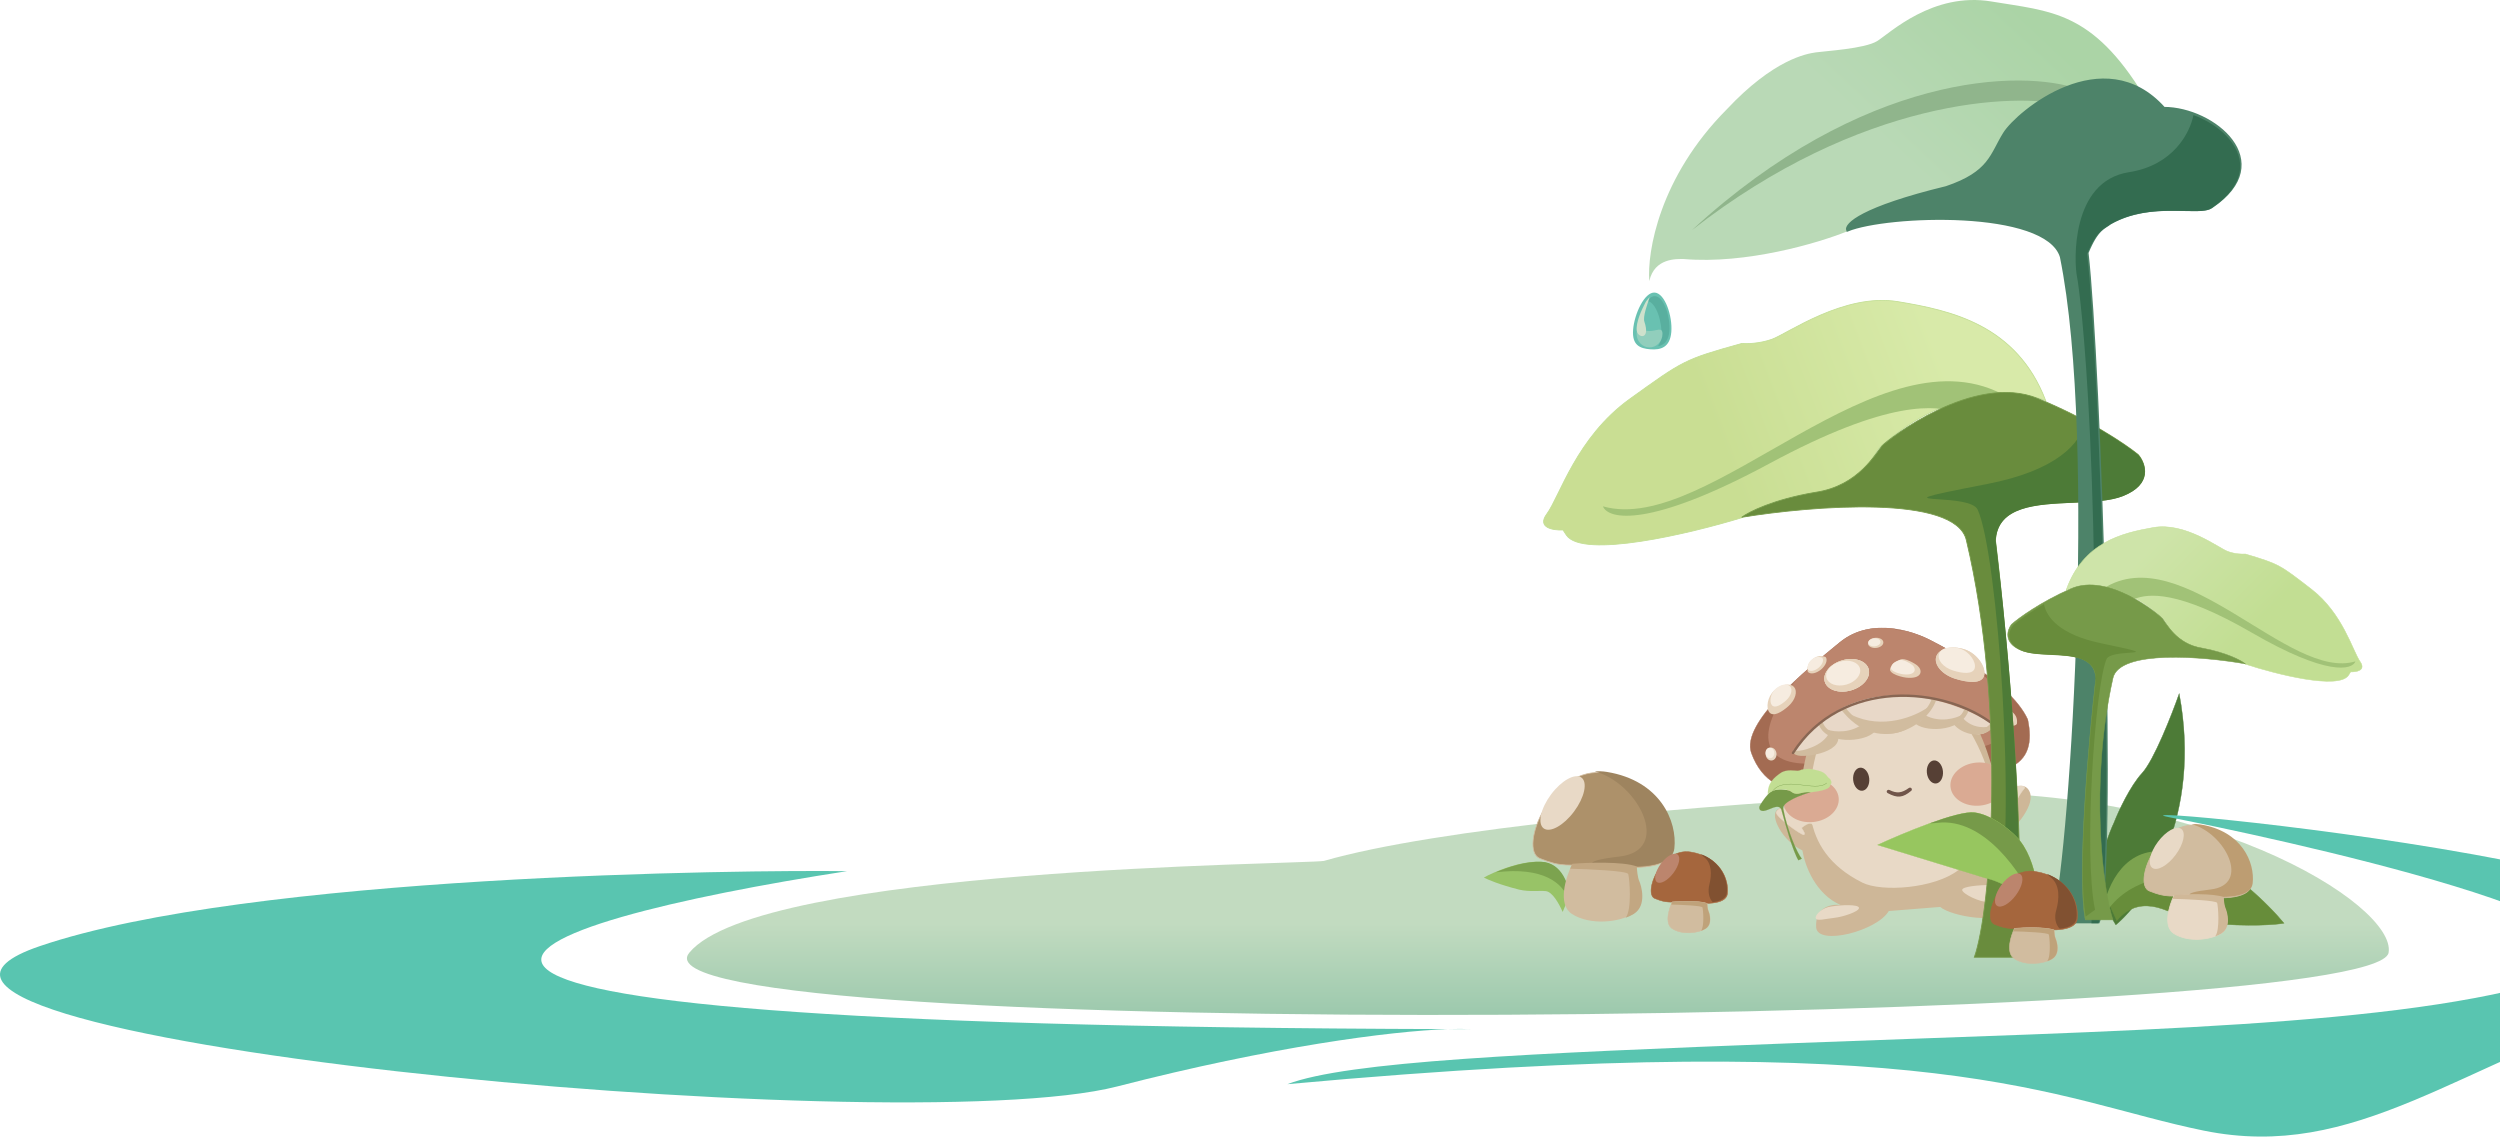
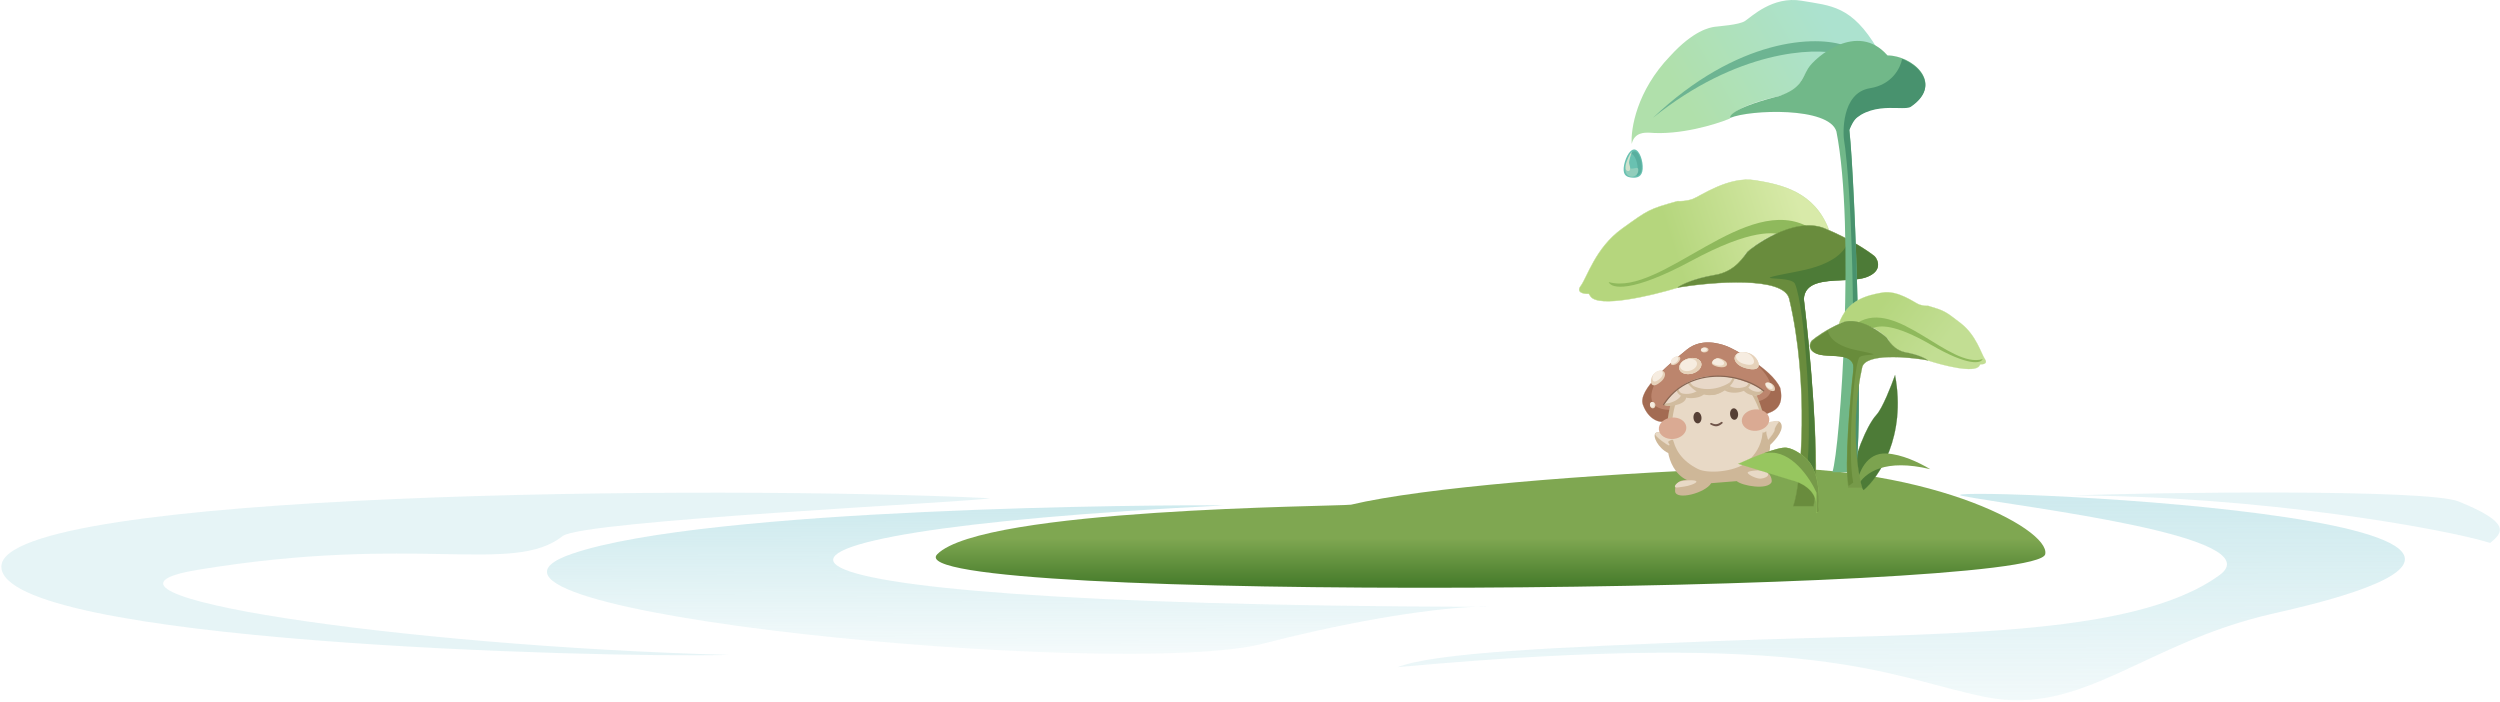
- <svg xmlns="http://www.w3.org/2000/svg" width="1372" height="624" fill="none">
-   <path d="M1051.2 435.587c-124.474 6.09-263.657 19.323-324.694 36.89-12.507 1.892-309.686 3.513-348.21 50.359-41.466 50.424 925.564 40.405 932.564 0 4.58-26.399-104.06-94.861-259.66-87.249Z" fill="url(#a)" />
-   <path d="M845.368 472.938c11.498.476 15.169 13.257 15.568 19.589l-3.342 7.95c-2.075-4.72-5.659-11.033-9.216-11.424-3.558-.391-8.707.519-14.618-.805-10.778-2.724-17.441-5.57-19.425-6.653 5.554-3.084 19.536-9.132 31.033-8.657Z" fill="#98C367" />
-   <path fill-rule="evenodd" clip-rule="evenodd" d="M820.849 478.731c26.341-3.252 36.782 6.165 39.848 14.627l.842-.829c-.399-6.331-4.07-19.113-15.568-19.588-8.482-.351-18.317 2.849-25.122 5.79Z" fill="#7CA34F" />
-   <path d="M1083.69 399.625c.35 5.928.19 14.693-.87 19.732 2.81 13.584 15.51 3.121 19.48 2.246 11.33-4.954 13.1-14.451 10.53-26.78-10.11-22.137-52.75-43.332-56.8-45.063l-.05-.023c-4.19-1.798-28.12-12.054-46.32 2.842-18.271 14.96-54.393 44.193-48.516 60.649 5.877 16.456 19.258 21.689 26.606 17.675 5.878-3.21 6.47-14.315 4.018-19.236 23.002-49.493 91.482-19.451 91.922-12.042Z" fill="#A36B52" stroke="#A36B52" stroke-width=".193" />
-   <path fill-rule="evenodd" clip-rule="evenodd" d="M1080.72 363.687c20.48 16.073 32.9 38.183 8.68 45.737-1.84.574-3.73 1.116-5.66 1.626.19-3.931.15-8.118-.05-11.423-.43-7.409-68.91-37.451-91.917 12.042.924 1.854 1.416 4.586 1.355 7.443-.682-.007-1.342-.015-1.978-.024-27.869-.366-25.625-22.206-5.077-46.33 7.968-7.388 16.337-14.237 22.737-19.479.29-.236.58-.469.86-.698 9.68-7.929 20.99-8.732 30.09-7.477.34.193.66.388.98.583 1.87.101 3.82.369 5.83.787 4.63 1.214 8.06 2.683 9.42 3.265l.05.022c1.94.833 12.8 6.16 24.68 13.926Z" fill="#BC856D" />
-   <path d="M1062.61 360.356c-1.4 4.459 3.25 9.889 10.37 12.128 7.13 2.239 14.47 2.897 15.87-1.561 1.41-4.459-3.66-12.346-10.79-14.585-7.13-2.24-14.05-.44-15.45 4.018Z" fill="#E8D9C6" />
-   <path d="M984.544 377.033c2.133 2.392.762 7.096-3.063 10.506-3.825 3.411-8.227 5.893-10.361 3.501-2.133-2.392-1.188-8.752 2.636-12.163 3.825-3.411 8.655-4.237 10.788-1.844Z" fill="#E6D2BA" />
-   <path d="M982.401 376.683c1.58 1.771.565 5.254-2.268 7.78-2.832 2.526-6.092 4.364-7.672 2.593-1.58-1.772-.88-6.482 1.952-9.008 2.832-2.525 6.409-3.137 7.988-1.365Z" fill="#F6ECE0" />
-   <path d="M1037.38 366.709c-1.44 3.015 6.95 5.329 10.28 5.286 7.19.208 7.52-4.113 4.74-6.599-1.51-1.35-7.05-4.447-9.31-3.496-3.55 1.496-4.63 2.16-5.71 4.809Z" fill="#E6D2BA" />
-   <path d="M1037.84 366.038c-1.13 2.349 5.41 4.152 8 4.118 5.61.162 5.87-3.204 3.7-5.142-1.18-1.051-5.5-3.464-7.26-2.724-2.76 1.166-3.6 1.683-4.44 3.748Z" fill="#F6ECE0" />
-   <ellipse cx="4.238" cy="2.793" rx="4.238" ry="2.793" transform="scale(-1 1) rotate(5.618 -4079.424 -10354.989)" fill="#E6D2BA" />
-   <ellipse cx="3.371" cy="2.215" rx="3.371" ry="2.215" transform="scale(-1 1) rotate(5.618 -4082.134 -10339.431)" fill="#F6ECE0" />
-   <ellipse cx="12.521" cy="8.572" rx="12.521" ry="8.572" transform="scale(-1 1) rotate(15.93 -1794.272 -3476.796)" fill="#E8D9C6" />
-   <ellipse cx="12.521" cy="8.572" rx="12.521" ry="8.572" transform="scale(-1 1) rotate(15.93 -1794.272 -3476.796)" fill="#E8D9C6" />
-   <ellipse cx="12.521" cy="8.572" rx="12.521" ry="8.572" transform="scale(-1 1) rotate(15.93 -1794.272 -3476.796)" fill="#E6D2BA" />
-   <ellipse cx="9.54" cy="6.531" rx="9.54" ry="6.531" transform="scale(-1 1) rotate(15.93 -1797.743 -3460.898)" fill="#F6ECE0" />
-   <path d="M992.141 368.685c1.291 1.556 4.524 1.003 7.221-1.234 2.698-2.237 3.838-5.312 2.548-6.868-2.18-.8-4.523-1.004-7.22 1.233-2.698 2.238-3.071 5.056-2.549 6.869Z" fill="#E6D2BA" />
-   <path d="M992.202 367.499c1.037 1.25 3.635.807 5.804-.992 2.164-1.798 3.084-4.269 2.044-5.52-1.749-.643-3.632-.807-5.8.992-2.169 1.798-2.468 4.063-2.048 5.52Z" fill="#F6ECE0" />
-   <path d="M1096.88 389.502c-1.25 1.59-.03 4.634 2.73 6.798 2.76 2.164 6 2.63 7.25 1.04.32-2.301.03-4.634-2.73-6.798-2.76-2.164-5.59-1.933-7.25-1.04Z" fill="#E6D2BA" />
-   <path d="M1096.87 389.26c-.95 1.213-.02 3.535 2.08 5.186 2.11 1.651 4.58 2.007 5.54.793.24-1.755.02-3.535-2.09-5.186-2.1-1.651-4.26-1.475-5.53-.793Z" fill="#F6ECE0" />
-   <path d="M1062.61 360.356c-1.4 4.459 3.25 9.889 10.37 12.128 7.13 2.239 14.47 2.897 15.87-1.561 1.41-4.459-3.66-12.346-10.79-14.585-7.13-2.24-14.05-.44-15.45 4.018Z" fill="#E6D2BA" />
-   <path d="M1064.13 358.941c-1.05 3.325 2.41 7.374 7.73 9.044 5.32 1.669 10.79 2.16 11.84-1.165 1.04-3.324-2.74-9.206-8.06-10.876-5.31-1.67-10.47-.328-11.51 2.997Z" fill="#F6ECE0" />
-   <ellipse cx="2.986" cy="3.564" rx="2.986" ry="3.564" transform="scale(-1 1) rotate(5.618 -4665.177 -9726.516)" fill="#E8D9C6" />
-   <ellipse cx="2.408" cy="2.89" rx="2.408" ry="2.89" transform="scale(-1 1) rotate(5.618 -4665.752 -9714.72)" fill="#F6ECE0" />
-   <path d="M1082.47 394.664c8.45 13.859 13.33 35.075 14.71 43.951 8.23-9.236 13.75-7.827 15.47-5.968 6.1 6.703-4.76 19.479-10.95 25.03-.38 15.568-8.09 25.735-11.9 28.873 11.23-1.668 14.19 8.087 13.52 12.199-4.4 9.143-32.47 4.224-38.53-1.026l-28.23 2.251c-6.37 10.943-39.036 19.345-39.863 8.975-.682-11.463 8.663-12.961 13.423-12.278-13.862-6.084-19.557-21.512-20.972-29.967-10.94-5.119-18.033-18.924-13.853-22.253 3.343-2.663 10.29 1.064 11.952 2.929.484-25.934 6.471-42.87 9.404-48.096 25.089-7.315 77.369-18.479 85.819-4.62Z" fill="#CEB798" />
-   <path d="M997.835 409.199c1.858-6.886 68.795-16.266 80.805-12.013 28.29 44.817 9.89 69.734-3.93 80.363-13.14 10.099-41.97 12.161-52.66 6.825-36.474-18.213-30.657-51.304-24.215-75.175Z" fill="#E8D9C6" />
-   <ellipse cx="4.431" cy="6.357" rx="4.431" ry="6.357" transform="scale(-1 1) rotate(5.618 -4781.129 -10651.123)" fill="#564035" />
-   <ellipse cx="4.431" cy="6.357" rx="4.431" ry="6.357" transform="scale(-1 1) rotate(5.618 -4801.463 -10236.922)" fill="#564035" />
-   <path d="M1049.24 433.141c-.08-.787-1.01-1.171-1.64-.704-3.97 2.896-6.73 3.077-10.7 1.107-.7-.346-1.54.192-1.46.967.03.312.21.591.49.739 5.4 2.891 8.36 2.581 12.97-1.265a.997.997 0 0 0 .34-.844Z" fill="#70554A" />
-   <path d="M985.683 411.768c31.437-46.452 85.067-28.887 107.957-14.298-5.55 10.457-16.15 3.396-19.8-1.536-11.66 6.567-19.35 2.355-22.69-.478-9.07 7.009-19.19 6.243-23.12 4.985-1.33 3.847-14.42 4.321-20.8 4.078 3.66 7.673-25.043 12.045-21.547 7.249Z" fill="#E8D8C8" stroke="#E8D9C6" stroke-width=".193" />
-   <path d="M1061.34 383.922c-4.83 13.928-31.19 29.297-50.08 4.539" stroke="#D1BC9F" stroke-width="2.504" />
-   <path d="M1027.86 400.763c-5.08 5.34-25.56 6.773-28.77-4.235" stroke="#D1BC9F" stroke-width="2.504" />
-   <path d="M1007.61 404.496c1.13 8.503-23.964 11.165-22.099 7.498M1079.14 389.719c-4.12 11.245-23.92 10.676-27.79 5.83" stroke="#D1BC9F" stroke-width="2.504" />
-   <path d="M1093.63 397.294c-4.86 7.736-16.89 4.467-20.61-.877" stroke="#D1BC9F" stroke-width="2.504" />
-   <path d="M1094.57 398.072c-27.4-21.791-83.97-26.195-110.582 15.136" stroke="#886653" stroke-width="1.348" stroke-linecap="round" />
-   <path d="M1076.84 488.469c.2 2.064 9.97 6.955 14.58 6.502 4.6-.453 8.17-2.494 7.97-4.559-.2-2.064-3.22-5.2-7.82-4.747-4.93.098-14.93.739-14.73 2.804ZM1020.21 498.225c.21 2.064-9.08 5.054-13.68 5.507-4.61.453-9.862 2.086-10.065.022-.203-2.065 3.975-5.811 8.575-6.264 4.85-.864 14.97-1.33 15.17.735Z" fill="#E8D9C6" />
-   <path d="M1106.58 440.962c-.08-2.486 3.31-7.069 4.44-8.255 2.01-3.45-13.45.268-19.3 2.303-.12 3.077.12 9.194 2 9.041 1.88-.153 3.24-1.117 3.68-1.58.21 3.792 1.47 7.924 2.08 9.517 2.4-2.64 7.18-8.539 7.1-11.026Z" fill="#E8D9C6" stroke="#E8D9C6" stroke-width=".193" />
-   <path d="M1057.95 388.219c-6.67 4.835-24.75 12.465-41.79 4.111 7.73 8.588 26.92 19.789 41.79-4.111ZM1056.6 392.514c7.82 4.313 16.89 1.744 20.28-.299-1.73 3.795-8.93 10.046-23.96 4.682l3.68-4.383ZM1077.36 394.228c5.33 5.9 13.06 5.286 16.17 3.988-2.14 3.375-9.14 8.011-19.99-.448l3.82-3.54ZM1003.78 402.258c-3.34 7.213-14.94 10.155-18.291 9.835 3.047 2.589 15.141 3.706 22.991-7.586l-4.7-2.249Z" fill="#D1BC9F" />
-   <path d="M1022.92 396.794c-6.82 5.752-16.22 5-19.94 3.656 2.43 3.387 10.72 8.114 24.41-.075l-4.47-3.581Z" fill="#D1BC9F" />
-   <path d="M988.705 454.357c3.363-2.808 5.19-2.995 6.53-1.513l-.863-4.831-3.534-1.492c-2.025-.252-6.931-1.196-10.31-2.49-3.38-1.293-5.179.49-5.734 1.726-.648 2.269 14.041 12.866 15.153 12.369.89-.397.291-1.307-1.242-3.769Z" fill="#E8D9C6" stroke="#E8D9C6" stroke-width=".193" />
-   <ellipse cx="15.218" cy="11.847" rx="15.218" ry="11.847" transform="scale(-1 1) rotate(5.618 -4799.623 -10996.409)" fill="#DAAA93" />
-   <ellipse cx="15.218" cy="11.847" rx="15.218" ry="11.847" transform="scale(-1 1) rotate(5.618 -4845.682 -10058.03)" fill="#DAAA93" />
-   <path d="M1195.94 380.676c12.66 67.762-17.91 112.825-34.78 126.887l-11.56-19.487c2.59-16.918 8.08-31.445 10.54-36.538 2.4-6.201 8.93-20.24 15.42-27.238 6.49-6.997 16.29-31.998 20.38-43.624Z" fill="#4D7B37" stroke="#4D7B37" stroke-width=".203" />
-   <path d="M1200 466.571c-22.2-7.197-37.53 16.759-42.42 29.637l4.12 8.997c7.03-8.335 15.03-8.997 22.06-7.277 7.03 1.72 16.24 7.277 28.36 8.732 22.29 2.012 36.84.838 41.32 0-8.56-10.364-31.24-32.891-53.44-40.089Z" fill="#678D3A" stroke="#678D3A" stroke-width=".242" />
-   <path fill-rule="evenodd" clip-rule="evenodd" d="M1234.83 484.528c-49.39-11.871-72.24 2.995-80.73 19.163l-.6-1.42c1.92-13.486 10.45-36.332 33.1-35.086 16.7.919 35.41 9.705 48.23 17.343Z" fill="#7CA34F" />
-   <path d="M859.617 293.65c8.936 13.182 67.853-.851 96.195-9.515 4.103-3.172 17.552-10.304 38.523-13.46 30.315-3.946 32.595-20.655 37.615-25.529 38.11-34.162 76.36-31.098 90.72-25.296-15.96-41.542-51.74-49.433-81.15-54.307-29.4-4.873-60.634 17.638-69.068 20.655-6.747 2.414-13.905 2.553-16.64 2.321-31.685 8.819-31.913 9.283-61.318 30.402-29.406 21.119-38.524 53.61-45.59 63.125-5.653 7.612 3.571 9.051 8.89 8.819l1.823 2.785Z" fill="url(#b)" stroke="#C2DE93" stroke-width=".456" />
-   <path d="M1101.93 217.994c-69.53-41.079-164.127 76.585-222.254 59.875 2.806 7.217 25.058 12.273 91.342-23.454 66.282-35.727 91.712-31.877 103.232-27.968l27.68-8.453Z" fill="#A1C277" />
-   <path d="M1079.13 296.436c22.06 92.645 13.56 203.379 4.37 228.908h22.5c7.84-39.732-4.38-175.53-10.91-228.908 1.59-28.546 49-16.246 69.75-24.368 16.59-6.499 12.69-17.716 8.66-22.512-6.69-5.492-27.08-19.355-55.16-30.866-35.11-14.389-82.29 22.512-85.48 25.993-3.2 3.481-12.54 22.047-36.704 25.528-22.978 3.899-36.472 10.753-40.347 13.693 38.675-6.344 117.481-12.718 123.321 12.532Z" fill="#698C3D" stroke="#769A49" stroke-width=".456" />
-   <path fill-rule="evenodd" clip-rule="evenodd" d="M1144.45 231.191c-2.5 12.057-15.52 27.028-54.25 34.501-38.76 7.482-36.33 7.645-26.26 8.32 7.54.506 19.37 1.299 21.39 5.664 10.93 23.529 21.85 172.421 10.86 220.826l8.84 5.977c7.84-39.732-3.27-156.42-9.8-209.798 1.06-18.983 22.38-19.903 42.65-20.777 10.21-.441 20.15-.87 27.1-3.591 16.6-6.499 12.69-17.716 8.66-22.512-4.39-3.606-14.69-10.821-29.19-18.61Z" fill="#4D7B37" />
-   <path d="m1119.16 510.091.32 6.365-3.12 1.543.41-7.825c.02-18.069-18.33-26.47-27.5-28.412l-58.83-18.059c13.87-6.411 43.92-18.938 53.17-17.759 9.24 1.18 19.08 9.259 22.83 13.151 12.39 12.398 13.64 39.163 12.72 50.996Z" fill="#97C65F" stroke="#97C65F" stroke-width=".199" />
-   <path fill-rule="evenodd" clip-rule="evenodd" d="M1116.78 495.59c-7.08-15.963-27.73-47.115-53.61-44.019a39.19 39.19 0 0 1-4.18.296c10.32-3.744 20.03-6.535 24.62-5.949 9.25 1.179 19.08 9.258 22.84 13.15 12.38 12.398 13.64 39.163 12.71 50.996l.32 6.366-2.7 1.333V495.59Z" fill="#769A49" />
-   <path d="M924.026 142.156c34.271 2.964 73.888-8.813 89.414-15.072 4.04-11.267 35.81-20.261 55.14-24.214 13.62-3.459 19.29-8.746 24.39-17.048 26.18-45.462 66.71-41.015 83.7-33.108-28.56-46.945-51.41-46.451-83.7-51.887-32.3-5.436-56.02 17.543-62.83 21.743-6.82 4.2-28.56 5.436-33.617 6.177-5.053.741-23.067 3.706-48.991 31.379-36.907 37.16-43.644 78.241-42.399 94.136 2.856-12.848 15.158-12.106 18.893-12.106Z" fill="url(#c)" />
-   <path d="M928.523 126.308c93.367-85.984 180.897-88.866 212.977-77.137l-7.62 8.572c-27.41-6.917-112.62-3.971-205.357 68.565Z" fill="#90B58C" />
-   <path d="M1131.19 140.92c20.92 102.785 4.27 339.808-4.44 365.092h24.9c10.02-24.115.63-308.511-6.18-367.316 5.5-13.342 9.23-13.589 12.75-16.307 22.62-12.848 48.99-3.953 55.58-8.895 36.68-24.707 1-54.11-26.24-54.11-33.17-37.06-80.31 2.224-87.56 13.837-7.25 11.612-7.69 21.496-31.86 29.649-46.39 11.267-55.5 20.343-54.26 23.473 21.75-8.895 109.19-12.107 117.31 14.577Z" fill="#4D8369" stroke="#4D8369" stroke-width="1.456" />
-   <path fill-rule="evenodd" clip-rule="evenodd" d="M1203.77 63.148c-1.93 9.796-11.14 27.603-35.44 31.362-32.09 4.962-30.09 49.621-28.48 57.289 1.58 7.554 14.84 107.025 7.95 354.893h3.8c10.02-24.115.64-308.511-6.17-367.316 4.51-10.953 7.83-13.081 10.82-14.995.65-.418 1.29-.825 1.92-1.312 13.99-7.945 29.41-7.576 40.7-7.305 6.97.167 12.36.296 14.88-1.59 29.55-19.904 12.14-42.854-9.98-51.026Z" fill="#336C50" />
-   <path d="M1288.95 370.483c-5.27 8.331-39.99-.538-56.7-6.014-2.42-2.005-10.34-6.513-22.7-8.507-17.87-2.494-19.22-13.055-22.17-16.135-22.47-21.591-45.01-19.655-53.47-15.988 9.4-26.255 30.49-31.242 47.83-34.322 17.33-3.08 35.73 11.147 40.7 13.054 3.98 1.526 8.2 1.614 9.81 1.467 18.68 5.574 18.81 5.867 36.14 19.215 17.33 13.347 22.71 33.882 26.87 39.896 3.33 4.811-2.1 5.72-5.24 5.573l-1.07 1.761Z" fill="url(#d)" stroke="#C2DE93" stroke-width=".269" />
-   <path d="M1154.45 322.911c43.24-27.462 102.08 51.197 138.24 40.026-1.75 4.825-15.59 8.205-56.82-15.679-41.22-23.883-57.04-21.31-64.21-18.696l-17.21-5.651Z" fill="#A1C277" />
-   <path d="M1159.57 372.24c-13.01 58.553-5.42 116.461 0 132.596h-15.18c-4.63-25.111 1.92-98.861 5.77-132.596-.94-18.042-28.88-10.268-41.11-15.401-9.78-4.107-7.48-11.197-5.1-14.228 3.94-3.471 15.96-12.233 32.51-19.508 20.69-9.094 48.5 14.228 50.38 16.428 1.88 2.2 7.39 13.934 21.63 16.134 13.54 2.464 21.5 6.796 23.78 8.654-22.79-4.009-69.24-8.038-72.68 7.921Z" fill="#769A49" stroke="#769A49" stroke-width=".269" />
-   <path fill-rule="evenodd" clip-rule="evenodd" d="M1121.73 331.562c1.45 7.51 9.01 16.836 31.5 21.491 22.52 4.66 21.11 4.761 15.26 5.182-4.38.315-11.25.809-12.43 3.528-6.34 14.655-12.69 107.39-6.3 137.541l-5.14 3.722c-4.55-24.747 1.9-97.427 5.69-130.673-.61-11.824-13-12.397-24.77-12.942-5.93-.274-11.71-.541-15.74-2.236-9.64-4.048-7.37-11.034-5.03-14.022 2.55-2.246 8.53-6.74 16.96-11.591Z" fill="#688C3B" />
-   <path d="M978.591 443.737c2.471 12.74 7.814 24.703 10.225 27.505l-1.86.869c-2.971-4.726-7.435-20.595-9.368-27.905-1.648-3.623-6.886.717-9.803.83-2.333.091-2.434-1.588-2.193-2.439.527-1.092 2.281-4.044 5.083-7.124 3.502-3.851 11.077-1.712 11.64-1.439.562.273 2.636 2.161 5.729 1.251 2.972-.788 4.949-.658 5.567-.494-4.99 1.356-15.603 5.333-15.02 8.946Z" fill="#769A49" stroke="#769A49" stroke-width=".062" />
-   <path d="M1004.27 431.253c-.41 2.218-6.789 3.098-10.65 3.569-.657-.181-2.643-.351-5.335.421-3.859 1.196-4.986-.848-5.839-1.2-6.341-2.294-10.8.261-12.237 1.825-.192-6.302 3.724-9.346 7.023-11.637 3.3-2.292 8.216-1.125 9.387-1.208a5.508 5.508 0 0 0 2.126-.636c4.273-.64 4.324-.592 8.949.497 4.626 1.089 4.846 3.468 6.186 4.307 1.07.672 1.54 2.681.89 2.951l-.5 1.111Z" fill="#C2DE93" stroke="#C2DE93" stroke-width=".062" />
-   <path d="M1002.43 429.644c.04-.035.1-.031.13.009.03.039.02.099-.02.133l-.11-.142Zm.11.142c-1.56 1.387-3.838 1.785-6.439 1.762-2.603-.024-5.562-.471-8.512-.797-2.955-.326-5.904-.532-8.504-.082-2.598.451-4.84 1.554-6.395 3.841l-.146-.105c1.593-2.344 3.889-3.467 6.519-3.923 2.627-.455 5.597-.246 8.553.081 2.96.327 5.903.772 8.494.795 2.594.024 4.81-.376 6.32-1.714l.11.142Z" fill="#769A49" />
-   <path d="M896.248 180.917c-.683 8.597 3.783 10.328 9.43 10.778 5.647.449 10.861-.956 11.545-9.553.683-8.597-3.423-21.131-9.07-21.58-5.647-.449-11.221 11.758-11.905 20.355Z" fill="#69C1B1" />
-   <path fill-rule="evenodd" clip-rule="evenodd" d="M903.813 165.2c.045.002.091.004.137.008 4.867.387 8.382 11.484 7.777 19.101-.203 2.554-.844 4.393-1.789 5.694 3.239-.605 5.774-2.77 6.218-8.354.606-7.618-2.91-18.714-7.777-19.101-1.573-.125-3.142.921-4.566 2.652Z" fill="#59AF9F" />
-   <path d="M912.366 183.258c0 4.089-3.174 7.404-7.089 7.404-3.916 0-7.089-3.315-7.089-7.404 0-4.088 3.173-1.586 7.089-1.586 3.915 0 7.089-2.502 7.089 1.586Z" fill="#91CEBC" />
-   <path d="M898.25 181.498c-.553-4.647 2.712-11.528 4.67-15.315a8.451 8.451 0 0 1 1.037-1.552c2.037-2.434 1.218-1.369.792.167-.464 1.67-3.248 8.907-2.32 11.69 3.489 10.466-3.716 8.907-4.179 5.01Z" fill="#CEE1CC" />
-   <path d="M1139.98 504.342c-.84 7.344-16.29 6.471-23.9 5.116-12.58 0-13.82.909-21.43-2.152-7.6-3.06 4.07-31.987 22.33-29.023 18.27 2.965 24.05 16.879 23 26.059Z" fill="#A5663D" stroke="#A5663D" stroke-width=".287" />
-   <path d="M1128.08 515.198c-.54-1.148-.77-3.698-.81-4.829-4.67-1.722-16.42-1.323-21.71-.909-2.09 4.24-5.01 13.522 0 16.735 6.26 4.017 16.16 2.821 20.7 0 4.54-2.821 2.49-9.563 1.82-10.997Z" fill="#D1BC9F" stroke="#D1BC9F" stroke-width=".287" />
-   <ellipse cx="4.877" cy="10.769" rx="4.877" ry="10.769" transform="scale(-1 1) rotate(-36.729 170.7 1917.305)" fill="#BC856D" />
-   <path fill-rule="evenodd" clip-rule="evenodd" d="M1104.89 511.114c6.35.148 19.14.709 19.49 1.772.44 1.325 1.32 11.887-.86 14.593 1.04-.369 1.97-.803 2.75-1.284 4.54-2.821 2.48-9.563 1.81-10.997-.53-1.148-.76-3.698-.81-4.829-4.67-1.722-16.42-1.323-21.71-.909-.23.464-.46.987-.7 1.556l.03.098Z" fill="#BFA27A" />
-   <path fill-rule="evenodd" clip-rule="evenodd" d="M1130.38 509.687c4.83-.552 8.8-2.175 9.22-5.798.91-7.908-3.26-19.328-16.11-24.237.3.446.89 1.029 1.84 1.763 5.32 4.112 4.89 11.895 3.05 18.396-1 3.526-.42 7.576 2 9.876Z" fill="#815131" />
-   <path d="M1235.67 485.271c-1.04 9.092-20.16 8.01-29.59 6.333-15.57 0-17.11 1.125-26.52-2.663s5.03-39.597 27.64-35.927c22.61 3.669 29.78 20.893 28.47 32.257Z" fill="#D1BC9F" stroke="#D1BC9F" stroke-width=".425" />
-   <path d="M1220.94 498.711c-.66-1.421-.95-4.578-1.01-5.978-5.77-2.131-20.32-1.638-26.87-1.125-2.58 5.248-6.2 16.738 0 20.716 7.75 4.972 20.01 3.492 25.63 0 5.62-3.492 3.08-11.838 2.25-13.613Z" fill="#E8D9C6" stroke="#E8D9C6" stroke-width=".425" />
-   <ellipse cx="6.037" cy="13.331" rx="6.037" ry="13.331" transform="scale(-1 1) rotate(-36.729 89.63 2039.563)" fill="#E8D9C6" />
-   <path fill-rule="evenodd" clip-rule="evenodd" d="M1202.74 452.318c18.31 4.736 32.9 33.244 10.4 35.828-8.79 1.009-11.9 2.046-11.49 2.981 1.5-.022 3.15-.038 5.01-.038 9.43 1.677 28.56 2.758 29.6-6.333 1.3-11.365-5.86-28.588-28.47-32.258a19.954 19.954 0 0 0-5.05-.18Z" fill="#BD9D72" />
-   <path fill-rule="evenodd" clip-rule="evenodd" d="M1192.38 493.274c7.94.186 23.94.894 24.38 2.236.55 1.67 1.66 14.995-1.08 18.408 1.31-.465 2.47-1.013 3.44-1.62 5.68-3.559 3.11-12.064 2.27-13.873-.67-1.448-.95-4.665-1.01-6.092-5.84-2.172-20.53-1.669-27.15-1.146-.29.585-.59 1.247-.88 1.967l.03.12Z" fill="#D0B898" />
-   <path d="M918.203 466.33c-1.358 11.847-26.277 10.438-38.567 8.253-20.285 0-22.291 1.466-34.555-3.471-12.264-4.936 6.556-51.602 36.021-46.819 29.465 4.782 38.798 27.227 37.101 42.037Z" fill="#AD916A" stroke="#D1BC9F" stroke-width=".425" />
-   <path d="M898.999 483.838c-.864-1.851-1.235-5.965-1.312-7.79-7.528-2.777-26.482-2.134-35.018-1.466-3.368 6.839-8.083 21.813 0 26.997 10.105 6.479 26.071 4.551 33.399 0 7.327-4.551 4.01-15.427 2.931-17.741Z" fill="#D1BC9F" />
-   <ellipse cx="7.868" cy="17.372" rx="7.868" ry="17.372" transform="scale(-1 1) rotate(-36.729 212.734 1532.461)" fill="#E8D9C6" />
-   <path fill-rule="evenodd" clip-rule="evenodd" d="M875.199 423.383c23.864 6.168 42.881 43.323 13.551 46.692-11.44 1.313-15.502 2.664-14.97 3.882 1.951-.029 4.114-.05 6.539-.05 12.29 2.186 37.209 3.595 38.566-8.253 1.697-14.809-7.636-37.255-37.1-42.037a26 26 0 0 0-6.586-.234Z" fill="#9E845F" />
-   <path fill-rule="evenodd" clip-rule="evenodd" d="M861.788 476.759c10.351.243 31.197 1.165 31.774 2.913.72 2.178 2.157 19.548-1.407 23.992 1.701-.607 3.221-1.321 4.486-2.114 7.403-4.637 4.052-15.721 2.961-18.079-.873-1.886-1.247-6.079-1.325-7.939-7.606-2.83-26.756-2.175-35.38-1.493a43.925 43.925 0 0 0-1.151 2.57l.042.15Z" fill="#C2A782" />
-   <path d="M948.017 490.475c-.74 6.452-14.31 5.684-21.003 4.494-11.048 0-12.14.798-18.819-1.89-6.679-2.688 3.571-28.102 19.617-25.497 16.046 2.604 21.129 14.828 20.205 22.893Z" fill="#A5663D" stroke="#A5663D" stroke-width=".287" />
-   <path d="M937.557 500.008c-.471-1.008-.672-3.248-.714-4.243-4.1-1.512-14.422-1.162-19.071-.798-1.834 3.725-4.402 11.88 0 14.702 5.503 3.529 14.198 2.479 18.189 0 3.99-2.478 2.184-8.401 1.596-9.661Z" fill="#D1BC9F" stroke="#D1BC9F" stroke-width=".287" />
-   <ellipse cx="4.285" cy="9.461" rx="4.285" ry="9.461" transform="scale(-1 1) rotate(-36.729 248.097 1627.533)" fill="#BC856D" />
-   <path fill-rule="evenodd" clip-rule="evenodd" d="M917.177 496.42c5.579.13 16.815.623 17.127 1.557.388 1.164 1.162 10.446-.759 12.821.916-.324 1.734-.706 2.416-1.129 3.99-2.478 2.184-8.401 1.596-9.661-.471-1.008-.672-3.248-.714-4.243-4.1-1.512-14.422-1.162-19.071-.798-.201.408-.41.869-.619 1.37l.024.083Z" fill="#BFA27A" />
-   <path fill-rule="evenodd" clip-rule="evenodd" d="M939.943 495.127c4.08-.524 7.383-1.958 7.738-5.051.796-6.948-2.867-16.984-14.158-21.295.256.392.776.905 1.614 1.552 4.41 3.408 4.325 9.688 2.943 15.183-.859 3.415-.357 7.343 1.863 9.611Z" fill="#815131" />
-   <path d="M464.805 478.096C282.622 506.248 95.64 562.74 794.768 564.78c4.914-.165 9.01-.148 12.232.03-4.107-.008-8.184-.018-12.232-.03-31.638 1.065-97.163 9.691-181.541 31.442-121.853 31.412-735.699-27.871-591.4-76.98 115.44-39.287 387.853-41.883 442.978-41.146Z" fill="#59C5B0" />
-   <path d="M984 572.498c-145.6 5.6-244.833 9.999-277.5 22.499 359.5-33 419.5 8.503 503 25.503s139.08-36.487 247-71.504c188-60.999-315-109.996-266-100.496s297.28 61.75 212 88.497C1318 563.5 1166 565.498 984 572.498Z" fill="#59C5B0" />
+ <svg xmlns="http://www.w3.org/2000/svg" width="1897" height="532" viewBox="0 0 1897 532" fill="none">
+   <path opacity="0.3" d="M1306.43 486.31C1177.35 491.275 1089.37 495.175 1060.41 506.257C1379.13 477 1432.32 513.795 1506.35 528.867C1580.38 543.938 1627.17 487.446 1725.34 465.474C2058.05 391 1446.07 367.954 1489.51 376.376C1532.95 384.799 1725.34 406.729 1684.05 436.5C1617.05 484.81 1467.79 480.104 1306.43 486.31Z" fill="url(#paint0_linear_119_734)" />
+   <path d="M1317.84 355.438C1205.62 359.98 1080.15 369.851 1025.13 382.954C1013.85 384.366 745.944 385.574 711.216 420.517C673.834 458.128 1545.61 450.655 1551.92 420.517C1556.05 400.826 1458.11 349.76 1317.84 355.438Z" fill="url(#paint1_linear_119_734)" />
+   <path d="M1330.83 297.681C1331.08 301.753 1330.96 307.776 1330.24 311.238C1332.17 320.571 1340.89 313.383 1343.62 312.781C1351.41 309.378 1352.62 302.852 1350.86 294.381C1343.91 279.171 1314.61 264.609 1311.83 263.419L1311.8 263.403C1308.91 262.168 1292.47 255.121 1279.97 265.356C1267.42 275.635 1242.6 295.72 1246.64 307.027C1250.67 318.334 1259.87 321.929 1264.92 319.171C1268.96 316.965 1269.36 309.336 1267.68 305.955C1283.48 271.948 1330.53 292.59 1330.83 297.681Z" fill="#A36B52" stroke="#A36B52" stroke-width="0.132" />
+   <path fill-rule="evenodd" clip-rule="evenodd" d="M1328.83 273.017C1342.88 284.058 1351.38 299.226 1334.76 304.411C1333.49 304.806 1332.2 305.178 1330.87 305.529C1331 302.829 1330.97 299.954 1330.84 297.684C1330.54 292.594 1283.49 271.952 1267.68 305.959C1268.31 307.231 1268.65 309.106 1268.61 311.068C1268.14 311.063 1267.69 311.057 1267.25 311.051C1248.11 310.799 1249.65 295.805 1263.75 279.238C1269.23 274.156 1274.98 269.445 1279.39 265.839C1279.59 265.677 1279.78 265.517 1279.98 265.36C1286.63 259.908 1294.41 259.36 1300.66 260.225C1300.89 260.355 1301.11 260.487 1301.33 260.618C1302.58 260.686 1303.89 260.864 1305.24 261.14C1308.47 261.979 1310.86 263.003 1311.8 263.407L1311.84 263.423C1313.17 263.995 1320.66 267.667 1328.83 273.017Z" fill="#BC856D" />
+   <path d="M1316.35 270.701C1315.39 273.765 1318.58 277.495 1323.48 279.034C1328.38 280.572 1333.42 281.025 1334.38 277.961C1335.35 274.898 1331.86 269.478 1326.96 267.94C1322.07 266.402 1317.31 267.638 1316.35 270.701Z" fill="#E8D9C6" />
+   <path d="M1262.71 282.155C1264.18 283.798 1263.24 287.03 1260.61 289.374C1257.98 291.717 1254.96 293.423 1253.49 291.779C1252.02 290.136 1252.67 285.765 1255.3 283.422C1257.93 281.078 1261.25 280.511 1262.71 282.155Z" fill="#E6D2BA" />
+   <path d="M1261.24 281.916C1262.32 283.133 1261.63 285.526 1259.68 287.262C1257.74 288.997 1255.5 290.26 1254.41 289.043C1253.32 287.826 1253.8 284.59 1255.75 282.854C1257.7 281.119 1260.15 280.699 1261.24 281.916Z" fill="#F6ECE0" />
+   <path d="M1299.02 275.067C1298.03 277.138 1303.8 278.729 1306.08 278.699C1311.02 278.842 1311.25 275.873 1309.34 274.165C1308.3 273.238 1304.49 271.11 1302.94 271.763C1300.5 272.791 1299.76 273.247 1299.02 275.067Z" fill="#E6D2BA" />
+   <path d="M1299.33 274.604C1298.55 276.218 1303.05 277.457 1304.83 277.434C1308.68 277.545 1308.86 275.232 1307.37 273.901C1306.56 273.178 1303.59 271.52 1302.38 272.029C1300.48 272.83 1299.91 273.186 1299.33 274.604Z" fill="#F6ECE0" />
+   <ellipse cx="2.912" cy="1.919" rx="2.912" ry="1.919" transform="matrix(-0.995197 0.0978935 0.0978935 0.995197 1296.2 263.32)" fill="#E6D2BA" />
+   <ellipse cx="2.316" cy="1.522" rx="2.316" ry="1.522" transform="matrix(-0.995197 0.0978935 0.0978935 0.995197 1295.16 263.551)" fill="#F6ECE0" />
+   <ellipse cx="8.603" cy="5.89" rx="8.603" ry="5.89" transform="matrix(-0.961597 0.274464 0.274464 0.961597 1289.25 269.73)" fill="#E8D9C6" />
+   <ellipse cx="8.603" cy="5.89" rx="8.603" ry="5.89" transform="matrix(-0.961597 0.274464 0.274464 0.961597 1289.25 269.73)" fill="#E8D9C6" />
+   <ellipse cx="8.603" cy="5.89" rx="8.603" ry="5.89" transform="matrix(-0.961597 0.274464 0.274464 0.961597 1289.25 269.73)" fill="#E6D2BA" />
+   <ellipse cx="6.555" cy="4.488" rx="6.555" ry="4.488" transform="matrix(-0.961597 0.274464 0.274464 0.961597 1286.34 270.805)" fill="#F6ECE0" />
+   <path d="M1267.93 276.424C1268.82 277.493 1271.04 277.114 1272.89 275.577C1274.75 274.04 1275.53 271.927 1274.64 270.858C1273.15 270.308 1271.54 270.168 1269.68 271.705C1267.83 273.242 1267.57 275.178 1267.93 276.424Z" fill="#E6D2BA" />
+   <path d="M1267.97 275.608C1268.69 276.467 1270.47 276.162 1271.96 274.927C1273.45 273.691 1274.08 271.993 1273.37 271.134C1272.16 270.692 1270.87 270.58 1269.38 271.815C1267.89 273.051 1267.69 274.607 1267.97 275.608Z" fill="#F6ECE0" />
+   <path d="M1339.9 290.726C1339.04 291.818 1339.88 293.909 1341.77 295.396C1343.67 296.883 1345.9 297.203 1346.76 296.111C1346.98 294.53 1346.77 292.927 1344.88 291.44C1342.99 289.953 1341.04 290.112 1339.9 290.726Z" fill="#E6D2BA" />
+   <path d="M1339.89 290.561C1339.24 291.394 1339.88 292.99 1341.32 294.124C1342.77 295.259 1344.47 295.503 1345.12 294.669C1345.29 293.463 1345.14 292.24 1343.69 291.106C1342.25 289.971 1340.76 290.093 1339.89 290.561Z" fill="#F6ECE0" />
+   <path d="M1316.35 270.701C1315.39 273.765 1318.58 277.495 1323.48 279.034C1328.38 280.572 1333.42 281.025 1334.38 277.961C1335.35 274.898 1331.86 269.478 1326.96 267.94C1322.07 266.402 1317.31 267.638 1316.35 270.701Z" fill="#E6D2BA" />
+   <path d="M1317.39 269.728C1316.68 272.013 1319.06 274.795 1322.71 275.942C1326.36 277.089 1330.12 277.427 1330.84 275.142C1331.56 272.858 1328.96 268.816 1325.31 267.669C1321.66 266.522 1318.11 267.444 1317.39 269.728Z" fill="#F6ECE0" />
+   <ellipse cx="2.052" cy="2.449" rx="2.052" ry="2.449" transform="matrix(-0.995197 0.0978935 0.0978935 0.995197 1255.86 304.789)" fill="#E8D9C6" />
+   <ellipse cx="1.654" cy="1.985" rx="1.654" ry="1.985" transform="matrix(-0.995197 0.0978935 0.0978935 0.995197 1255.07 304.867)" fill="#F6ECE0" />
+   <path d="M1330 294.271C1335.8 303.794 1339.16 318.371 1340.11 324.469C1345.76 318.123 1349.55 319.092 1350.74 320.369C1354.93 324.974 1347.47 333.753 1343.21 337.566C1342.95 348.263 1337.65 355.249 1335.03 357.405C1342.75 356.259 1344.79 362.961 1344.33 365.786C1341.3 372.069 1322.01 368.689 1317.85 365.082L1298.46 366.628C1294.08 374.147 1271.63 379.92 1271.07 372.795C1270.6 364.919 1277.02 363.889 1280.29 364.359C1270.76 360.179 1266.85 349.578 1265.88 343.769C1258.36 340.252 1253.49 330.766 1256.36 328.479C1258.66 326.65 1263.43 329.21 1264.57 330.491C1264.9 312.673 1269.02 301.036 1271.03 297.446C1288.27 292.42 1324.19 284.749 1330 294.271Z" fill="#CEB798" />
+   <path d="M1271.84 304.258C1273.12 299.527 1319.11 293.082 1327.36 296.005C1346.8 326.797 1334.16 343.917 1324.66 351.22C1315.63 358.16 1295.82 359.576 1288.48 355.91C1263.42 343.396 1267.42 320.66 1271.84 304.258Z" fill="#E8D9C6" />
+   <ellipse cx="3.044" cy="4.368" rx="3.044" ry="4.368" transform="matrix(-0.995197 0.0978935 0.0978935 0.995197 1318.43 309.535)" fill="#564035" />
+   <ellipse cx="3.044" cy="4.368" rx="3.044" ry="4.368" transform="matrix(-0.995197 0.0978935 0.0978935 0.995197 1290.64 312.27)" fill="#564035" />
+   <path d="M1307.16 320.707C1307.11 320.166 1306.47 319.903 1306.03 320.223C1303.31 322.213 1301.41 322.338 1298.68 320.984C1298.21 320.746 1297.63 321.116 1297.68 321.649V321.649C1297.7 321.863 1297.83 322.055 1298.02 322.157C1301.73 324.143 1303.76 323.93 1306.93 321.287C1307.1 321.145 1307.19 320.927 1307.16 320.707V320.707Z" fill="#70554A" />
+   <path d="M1263.5 306.02C1285.09 274.104 1321.95 286.173 1337.67 296.197C1333.86 303.382 1326.58 298.53 1324.07 295.141C1316.06 299.653 1310.78 296.759 1308.48 294.813C1302.25 299.628 1295.29 299.103 1292.59 298.238C1291.68 300.881 1282.68 301.207 1278.3 301.04C1280.82 306.312 1261.09 309.316 1263.5 306.02Z" fill="#E8D8C8" stroke="#E8D9C6" stroke-width="0.132" />
+   <path d="M1315.48 286.888C1312.16 296.458 1294.05 307.017 1281.07 290.007" stroke="#D1BC9F" stroke-width="1.721" />
+   <path d="M1292.48 298.46C1288.98 302.129 1274.91 303.114 1272.71 295.551" stroke="#D1BC9F" stroke-width="1.721" />
+   <path d="M1278.56 301.02C1279.34 306.862 1262.1 308.691 1263.38 306.171" stroke="#D1BC9F" stroke-width="1.721" />
+   <path d="M1327.71 290.871C1324.88 298.597 1311.27 298.207 1308.62 294.877" stroke="#D1BC9F" stroke-width="1.721" />
+   <path d="M1337.66 296.074C1334.33 301.389 1326.06 299.143 1323.5 295.471" stroke="#D1BC9F" stroke-width="1.721" />
+   <path d="M1338.31 296.614C1319.49 281.642 1280.62 278.616 1262.33 307.014" stroke="#886653" stroke-width="0.927" stroke-linecap="round" />
+   <path d="M1326.13 358.722C1326.27 360.141 1332.98 363.501 1336.15 363.19C1339.31 362.879 1341.76 361.476 1341.62 360.058C1341.48 358.639 1339.41 356.485 1336.25 356.796C1332.86 356.863 1325.99 357.304 1326.13 358.722Z" fill="#E8D9C6" />
+   <path d="M1287.22 365.43C1287.36 366.849 1280.98 368.903 1277.82 369.214C1274.66 369.526 1271.05 370.648 1270.91 369.229C1270.77 367.81 1273.64 365.237 1276.8 364.925C1280.13 364.331 1287.08 364.011 1287.22 365.43Z" fill="#E8D9C6" />
+   <path d="M1346.57 326.081C1346.51 324.373 1348.84 321.224 1349.61 320.41C1351 318.039 1340.37 320.594 1336.35 321.992C1336.27 324.106 1336.44 328.309 1337.73 328.204C1339.02 328.099 1339.95 327.436 1340.26 327.118C1340.4 329.723 1341.27 332.563 1341.69 333.657C1343.34 331.843 1346.62 327.79 1346.57 326.081Z" fill="#E8D9C6" stroke="#E8D9C6" stroke-width="0.132" />
+   <path d="M1313.15 289.848C1308.57 293.17 1296.14 298.412 1284.43 292.672C1289.75 298.573 1302.93 306.269 1313.15 289.848Z" fill="#D1BC9F" />
+   <path d="M1312.22 292.802C1317.59 295.766 1323.82 294.001 1326.15 292.597C1324.97 295.205 1320.01 299.499 1309.69 295.814L1312.22 292.802Z" fill="#D1BC9F" />
+   <path d="M1326.49 293.973C1330.15 298.027 1335.46 297.605 1337.59 296.713C1336.12 299.032 1331.31 302.217 1323.86 296.405L1326.49 293.973Z" fill="#D1BC9F" />
+   <path d="M1275.93 299.492C1273.64 304.448 1265.67 306.469 1263.36 306.25C1265.46 308.029 1273.76 308.796 1279.16 301.038L1275.93 299.492Z" fill="#D1BC9F" />
+   <path d="M1289.08 295.737C1284.4 299.689 1277.94 299.173 1275.38 298.249C1277.05 300.576 1282.74 303.824 1292.15 298.197L1289.08 295.737Z" fill="#D1BC9F" />
+   <path d="M1265.57 335.287C1267.88 333.358 1269.14 333.23 1270.06 334.247L1269.46 330.928L1267.04 329.903C1265.64 329.73 1262.27 329.081 1259.95 328.193C1257.63 327.304 1256.39 328.529 1256.01 329.378C1255.57 330.938 1265.66 338.218 1266.42 337.877C1267.04 337.604 1266.62 336.979 1265.57 335.287Z" fill="#E8D9C6" stroke="#E8D9C6" stroke-width="0.132" />
+   <ellipse cx="10.456" cy="8.14" rx="10.456" ry="8.14" transform="matrix(-0.995197 0.0978935 0.0978935 0.995197 1341.72 309.645)" fill="#DAAA93" />
+   <ellipse cx="10.456" cy="8.14" rx="10.456" ry="8.14" transform="matrix(-0.995197 0.0978935 0.0978935 0.995197 1278.76 315.836)" fill="#DAAA93" />
+   <path d="M1437.96 284.66C1446.66 331.218 1425.65 362.181 1414.06 371.842L1406.12 358.453C1407.9 346.829 1411.67 336.848 1413.36 333.348C1415.01 329.088 1419.5 319.442 1423.96 314.634C1428.41 309.826 1435.15 292.648 1437.96 284.66Z" fill="#4D7B37" stroke="#4D7B37" stroke-width="0.139" />
+   <path fill-rule="evenodd" clip-rule="evenodd" d="M1464.69 356.02C1430.75 347.863 1415.05 358.077 1409.22 369.186L1408.8 368.21C1410.12 358.944 1415.98 343.247 1431.54 344.103C1443.02 344.735 1455.88 350.772 1464.69 356.02Z" fill="#7CA34F" />
+   <path d="M1206.88 224.864C1213.02 233.921 1253.5 224.279 1272.97 218.326C1275.79 216.147 1285.03 211.246 1299.44 209.078C1320.27 206.367 1321.84 194.886 1325.28 191.537C1351.47 168.065 1377.75 170.17 1387.62 174.157C1376.66 145.614 1352.07 140.192 1331.86 136.844C1311.66 133.495 1290.2 148.963 1284.41 151.035C1279.77 152.694 1274.85 152.789 1272.97 152.63C1251.2 158.689 1251.05 159.008 1230.84 173.519C1210.64 188.029 1204.37 210.353 1199.52 216.891C1195.63 222.121 1201.97 223.11 1205.63 222.95L1206.88 224.864Z" fill="url(#paint2_linear_119_734)" stroke="#C2DE93" stroke-width="0.313" />
+   <path d="M1373.36 172.882C1325.6 144.657 1260.6 225.502 1220.66 214.021C1222.59 218.98 1237.88 222.453 1283.42 197.906C1328.96 173.359 1346.44 176.004 1354.35 178.69L1373.36 172.882Z" fill="#8FB95C" />
+   <path d="M1357.7 226.778C1372.86 290.433 1367.02 366.516 1360.7 384.057H1376.16C1381.55 356.758 1373.15 263.453 1368.66 226.778C1369.76 207.164 1402.34 215.616 1416.59 210.035C1427.99 205.57 1425.31 197.863 1422.54 194.567C1417.95 190.794 1403.93 181.269 1384.64 173.36C1360.52 163.473 1328.1 188.827 1325.91 191.219C1323.71 193.611 1317.29 206.367 1300.69 208.759C1284.9 211.438 1275.63 216.147 1272.97 218.167C1299.54 213.808 1353.69 209.429 1357.7 226.778Z" fill="#698C3D" stroke="#769A49" stroke-width="0.313" />
+   <path fill-rule="evenodd" clip-rule="evenodd" d="M1402.58 181.957C1400.86 190.241 1391.92 200.525 1365.31 205.659C1338.68 210.8 1340.35 210.912 1347.27 211.376C1352.45 211.724 1360.57 212.269 1361.97 215.268C1369.47 231.434 1376.98 333.741 1369.42 366.996L1375.5 371.102C1380.89 343.803 1373.25 263.628 1368.77 226.953C1369.49 213.911 1384.14 213.278 1398.07 212.677C1405.08 212.375 1411.92 212.08 1416.69 210.21C1428.09 205.745 1425.41 198.038 1422.64 194.743C1419.63 192.265 1412.55 187.308 1402.58 181.957Z" fill="#4D7B37" />
+   <path d="M1380 383.821L1380.22 388.195L1378.08 389.255L1378.36 383.878C1378.38 371.464 1365.77 365.692 1359.47 364.357L1319.05 351.949C1328.58 347.544 1349.22 338.937 1355.58 339.747C1361.93 340.558 1368.69 346.108 1371.27 348.782C1379.78 357.301 1380.64 375.691 1380 383.821Z" fill="#97C65F" stroke="#97C65F" stroke-width="0.137" />
+   <path fill-rule="evenodd" clip-rule="evenodd" d="M1378.38 373.855C1373.51 362.887 1359.32 341.483 1341.54 343.61C1340.46 343.74 1339.5 343.805 1338.66 343.814C1345.75 341.24 1352.43 339.322 1355.58 339.724C1361.93 340.534 1368.69 346.085 1371.27 348.759C1379.78 357.278 1380.64 375.668 1380.01 383.798L1380.23 388.171L1378.38 389.087V373.855Z" fill="#769A49" />
+   <path d="M1251.13 100.658C1274.68 102.757 1301.9 94.418 1312.56 89.986C1315.34 82.008 1337.17 75.64 1350.45 72.841C1359.81 70.391 1363.7 66.647 1367.21 60.769C1385.2 28.578 1413.04 31.727 1424.72 37.325C1405.09 4.085 1389.39 4.435 1367.21 0.586C1345.02 -3.263 1328.72 13.007 1324.04 15.981C1319.36 18.956 1304.41 19.83 1300.94 20.355C1297.47 20.88 1285.09 22.979 1267.28 42.574C1241.92 68.887 1237.29 97.975 1238.15 109.231C1240.11 100.133 1248.56 100.658 1251.13 100.658Z" fill="url(#paint3_linear_119_734)" />
+   <path d="M1254.22 89.436C1318.37 28.552 1378.51 26.512 1400.55 34.817L1395.32 40.886C1376.49 35.988 1317.93 38.074 1254.22 89.436Z" fill="#6DB492" />
+   <path d="M1393.47 99.781C1407.84 172.56 1396.4 340.392 1390.41 358.296H1407.53C1414.41 341.221 1407.96 139.844 1403.28 98.206C1407.06 88.758 1409.62 88.584 1412.04 86.659C1427.58 77.561 1445.7 83.86 1450.23 80.361C1475.43 62.866 1450.92 42.047 1432.2 42.047C1409.41 15.804 1377.02 43.621 1372.04 51.844C1367.06 60.066 1366.75 67.064 1350.15 72.838C1318.27 80.816 1312.01 87.242 1312.87 89.458C1327.81 83.16 1387.89 80.886 1393.47 99.781Z" fill="#71B889" />
+   <path fill-rule="evenodd" clip-rule="evenodd" d="M1443.34 44.719C1442.01 51.654 1435.69 64.268 1418.98 66.931C1396.94 70.444 1398.32 102.066 1399.42 107.496C1400.5 112.845 1409.61 183.277 1404.88 358.784H1407.5C1414.38 341.709 1407.93 140.333 1403.25 98.694C1406.35 90.939 1408.63 89.432 1410.69 88.076C1411.14 87.781 1411.57 87.492 1412.01 87.147C1421.62 81.522 1432.22 81.783 1439.97 81.975C1444.76 82.093 1448.47 82.184 1450.19 80.849C1470.5 66.756 1458.54 50.506 1443.34 44.719Z" fill="#48926E" />
+   <path d="M1501.87 277.659C1498.25 283.384 1474.39 277.29 1462.91 273.528C1461.25 272.15 1455.8 269.053 1447.31 267.682C1435.03 265.969 1434.11 258.713 1432.08 256.597C1416.65 241.762 1401.16 243.092 1395.34 245.612C1401.8 227.572 1416.3 224.146 1428.2 222.029C1440.11 219.913 1452.76 229.688 1456.17 230.999C1458.91 232.047 1461.8 232.107 1462.91 232.006C1475.74 235.836 1475.83 236.038 1487.74 245.208C1499.65 254.379 1503.34 268.489 1506.2 272.62C1508.49 275.926 1504.76 276.551 1502.6 276.45L1501.87 277.659Z" fill="url(#paint4_linear_119_734)" stroke="#C2DE93" stroke-width="0.185" />
+   <path d="M1409.46 244.973C1439.17 226.104 1479.6 280.149 1504.44 272.474C1503.24 275.789 1493.73 278.111 1465.4 261.702C1437.07 245.292 1426.21 247.06 1421.28 248.855L1409.46 244.973Z" fill="#8FB95C" />
+   <path d="M1412.97 278.865C1404.04 319.096 1409.25 358.883 1412.97 369.969H1402.54C1399.36 352.716 1403.86 302.044 1406.51 278.865C1405.86 266.469 1386.66 271.81 1378.26 268.283C1371.54 265.461 1373.12 260.59 1374.75 258.507C1377.46 256.122 1385.72 250.102 1397.09 245.104C1411.31 238.855 1430.42 254.879 1431.71 256.391C1433 257.903 1436.79 265.965 1446.57 267.477C1455.88 269.17 1461.34 272.146 1462.91 273.423C1447.25 270.668 1415.33 267.9 1412.97 278.865Z" fill="#769A49" stroke="#769A49" stroke-width="0.185" />
+   <path fill-rule="evenodd" clip-rule="evenodd" d="M1386.97 250.922C1387.97 256.082 1393.17 262.488 1408.62 265.686C1424.09 268.888 1423.12 268.958 1419.1 269.247C1416.09 269.463 1411.37 269.803 1410.56 271.671C1406.2 281.74 1401.84 345.461 1406.23 366.175L1402.7 368.732C1399.57 351.728 1404.01 301.791 1406.62 278.948C1406.19 270.824 1397.68 270.431 1389.59 270.056C1385.52 269.868 1381.55 269.684 1378.78 268.52C1372.16 265.739 1373.71 260.938 1375.32 258.886C1377.07 257.343 1381.18 254.255 1386.97 250.922Z" fill="#688C3B" />
+   <path d="M1232.05 127.404C1231.58 133.311 1234.65 134.501 1238.53 134.809C1242.41 135.118 1246 134.153 1246.47 128.246C1246.93 122.339 1244.11 113.727 1240.23 113.418C1236.35 113.11 1232.52 121.497 1232.05 127.404Z" fill="#69C1B1" />
+   <path fill-rule="evenodd" clip-rule="evenodd" d="M1237.25 116.619C1237.28 116.62 1237.32 116.622 1237.35 116.624C1240.69 116.89 1243.11 124.514 1242.69 129.748C1242.55 131.503 1242.11 132.766 1241.46 133.66C1243.69 133.244 1245.43 131.756 1245.73 127.92C1246.15 122.686 1243.73 115.062 1240.39 114.796C1239.31 114.71 1238.23 115.429 1237.25 116.619Z" fill="#59AF9F" />
+   <path d="M1243.13 129.017C1243.13 131.826 1240.95 134.104 1238.26 134.104C1235.57 134.104 1233.39 131.826 1233.39 129.017C1233.39 126.208 1235.57 127.927 1238.26 127.927C1240.95 127.927 1243.13 126.208 1243.13 129.017Z" fill="#91CEBC" />
+   <path d="M1233.43 127.805C1233.05 124.612 1235.29 119.884 1236.64 117.282C1236.83 116.902 1237.08 116.544 1237.35 116.216C1238.75 114.543 1238.19 115.275 1237.89 116.33C1237.58 117.478 1235.66 122.45 1236.3 124.362C1238.7 131.553 1233.75 130.482 1233.43 127.805Z" fill="#CEE1CC" />
+   <path opacity="0.3" d="M929.047 383.501C512.453 404.136 498.072 458.608 1119.68 460.467C1124.03 460.321 1127.66 460.336 1130.51 460.494C1126.88 460.487 1123.27 460.478 1119.68 460.467C1091.63 461.41 1033.53 469.056 958.717 488.343C850.686 516.192 306.467 463.633 434.398 420.094C536.744 385.264 880.175 382.847 929.047 383.501Z" fill="url(#paint5_linear_119_734)" />
+   <path d="M1.036 429.805C0.035 487.157 452.043 499.403 553.356 496.945C302.736 490.192 39.106 450.761 149.772 432.437C316.732 404.792 388.999 436.669 426.984 406.742C442.064 394.861 740.613 380.841 751.069 378.051C546.279 368.053 2.037 372.454 1.036 429.805Z" fill="#59B8C5" fill-opacity="0.15" />
+   <path d="M1865.55 380.498C1842.05 370.997 1637.88 373.497 1571.05 375.997C1714.25 375.997 1856.55 401.498 1889.55 411.998C1899.38 403.998 1905.61 396.698 1865.55 380.498Z" fill="#59B8C5" fill-opacity="0.15" />
  <defs>
-     <linearGradient id="a" x1="844" y1="507" x2="844" y2="557" gradientUnits="userSpaceOnUse">
-       <stop stop-color="#C2DBC0" />
-       <stop offset="1" stop-color="#9CC9AD" />
+     <linearGradient id="paint0_linear_119_734" x1="1411.61" y1="375.328" x2="1412.05" y2="588" gradientUnits="userSpaceOnUse">
+       <stop stop-color="#59B8C5" />
+       <stop offset="1" stop-color="#59B8C5" stop-opacity="0" />
    </linearGradient>
-     <linearGradient id="b" x1="867.784" y1="256.22" x2="1060.52" y2="182.769" gradientUnits="userSpaceOnUse">
-       <stop offset=".365" stop-color="#C9DE93" />
+     <linearGradient id="paint1_linear_119_734" x1="1131.05" y1="408.705" x2="1131.05" y2="446" gradientUnits="userSpaceOnUse">
+       <stop stop-color="#7FA751" />
+       <stop offset="1" stop-color="#437929" />
+     </linearGradient>
+     <linearGradient id="paint2_linear_119_734" x1="1212.49" y1="199.146" x2="1363.63" y2="150.83" gradientUnits="userSpaceOnUse">
+       <stop offset="0.365" stop-color="#B5D67D" />
      <stop offset="1" stop-color="#D8EAA9" />
    </linearGradient>
-     <linearGradient id="c" x1="1110.22" y1="7.218" x2="1039.24" y2="83.359" gradientUnits="userSpaceOnUse">
-       <stop stop-color="#ABD4A6" />
-       <stop offset="1" stop-color="#B9D9B6" />
+     <linearGradient id="paint3_linear_119_734" x1="1379.06" y1="5.111" x2="1272.89" y2="68.045" gradientUnits="userSpaceOnUse">
+       <stop stop-color="#ACE2CF" />
+       <stop offset="1" stop-color="#B0E0AB" />
    </linearGradient>
-     <linearGradient id="d" x1="1191.22" y1="288.997" x2="1241.7" y2="339.236" gradientUnits="userSpaceOnUse">
-       <stop stop-color="#CEE4A9" />
+     <linearGradient id="paint4_linear_119_734" x1="1434.72" y1="221.672" x2="1478.52" y2="255.663" gradientUnits="userSpaceOnUse">
+       <stop stop-color="#B5D67E" />
      <stop offset="1" stop-color="#C2DE93" />
+     </linearGradient>
+     <linearGradient id="paint5_linear_119_734" x1="772.779" y1="383.418" x2="773.047" y2="527" gradientUnits="userSpaceOnUse">
+       <stop stop-color="#59B8C5" />
+       <stop offset="1" stop-color="#59B8C5" stop-opacity="0" />
    </linearGradient>
  </defs>
</svg>
